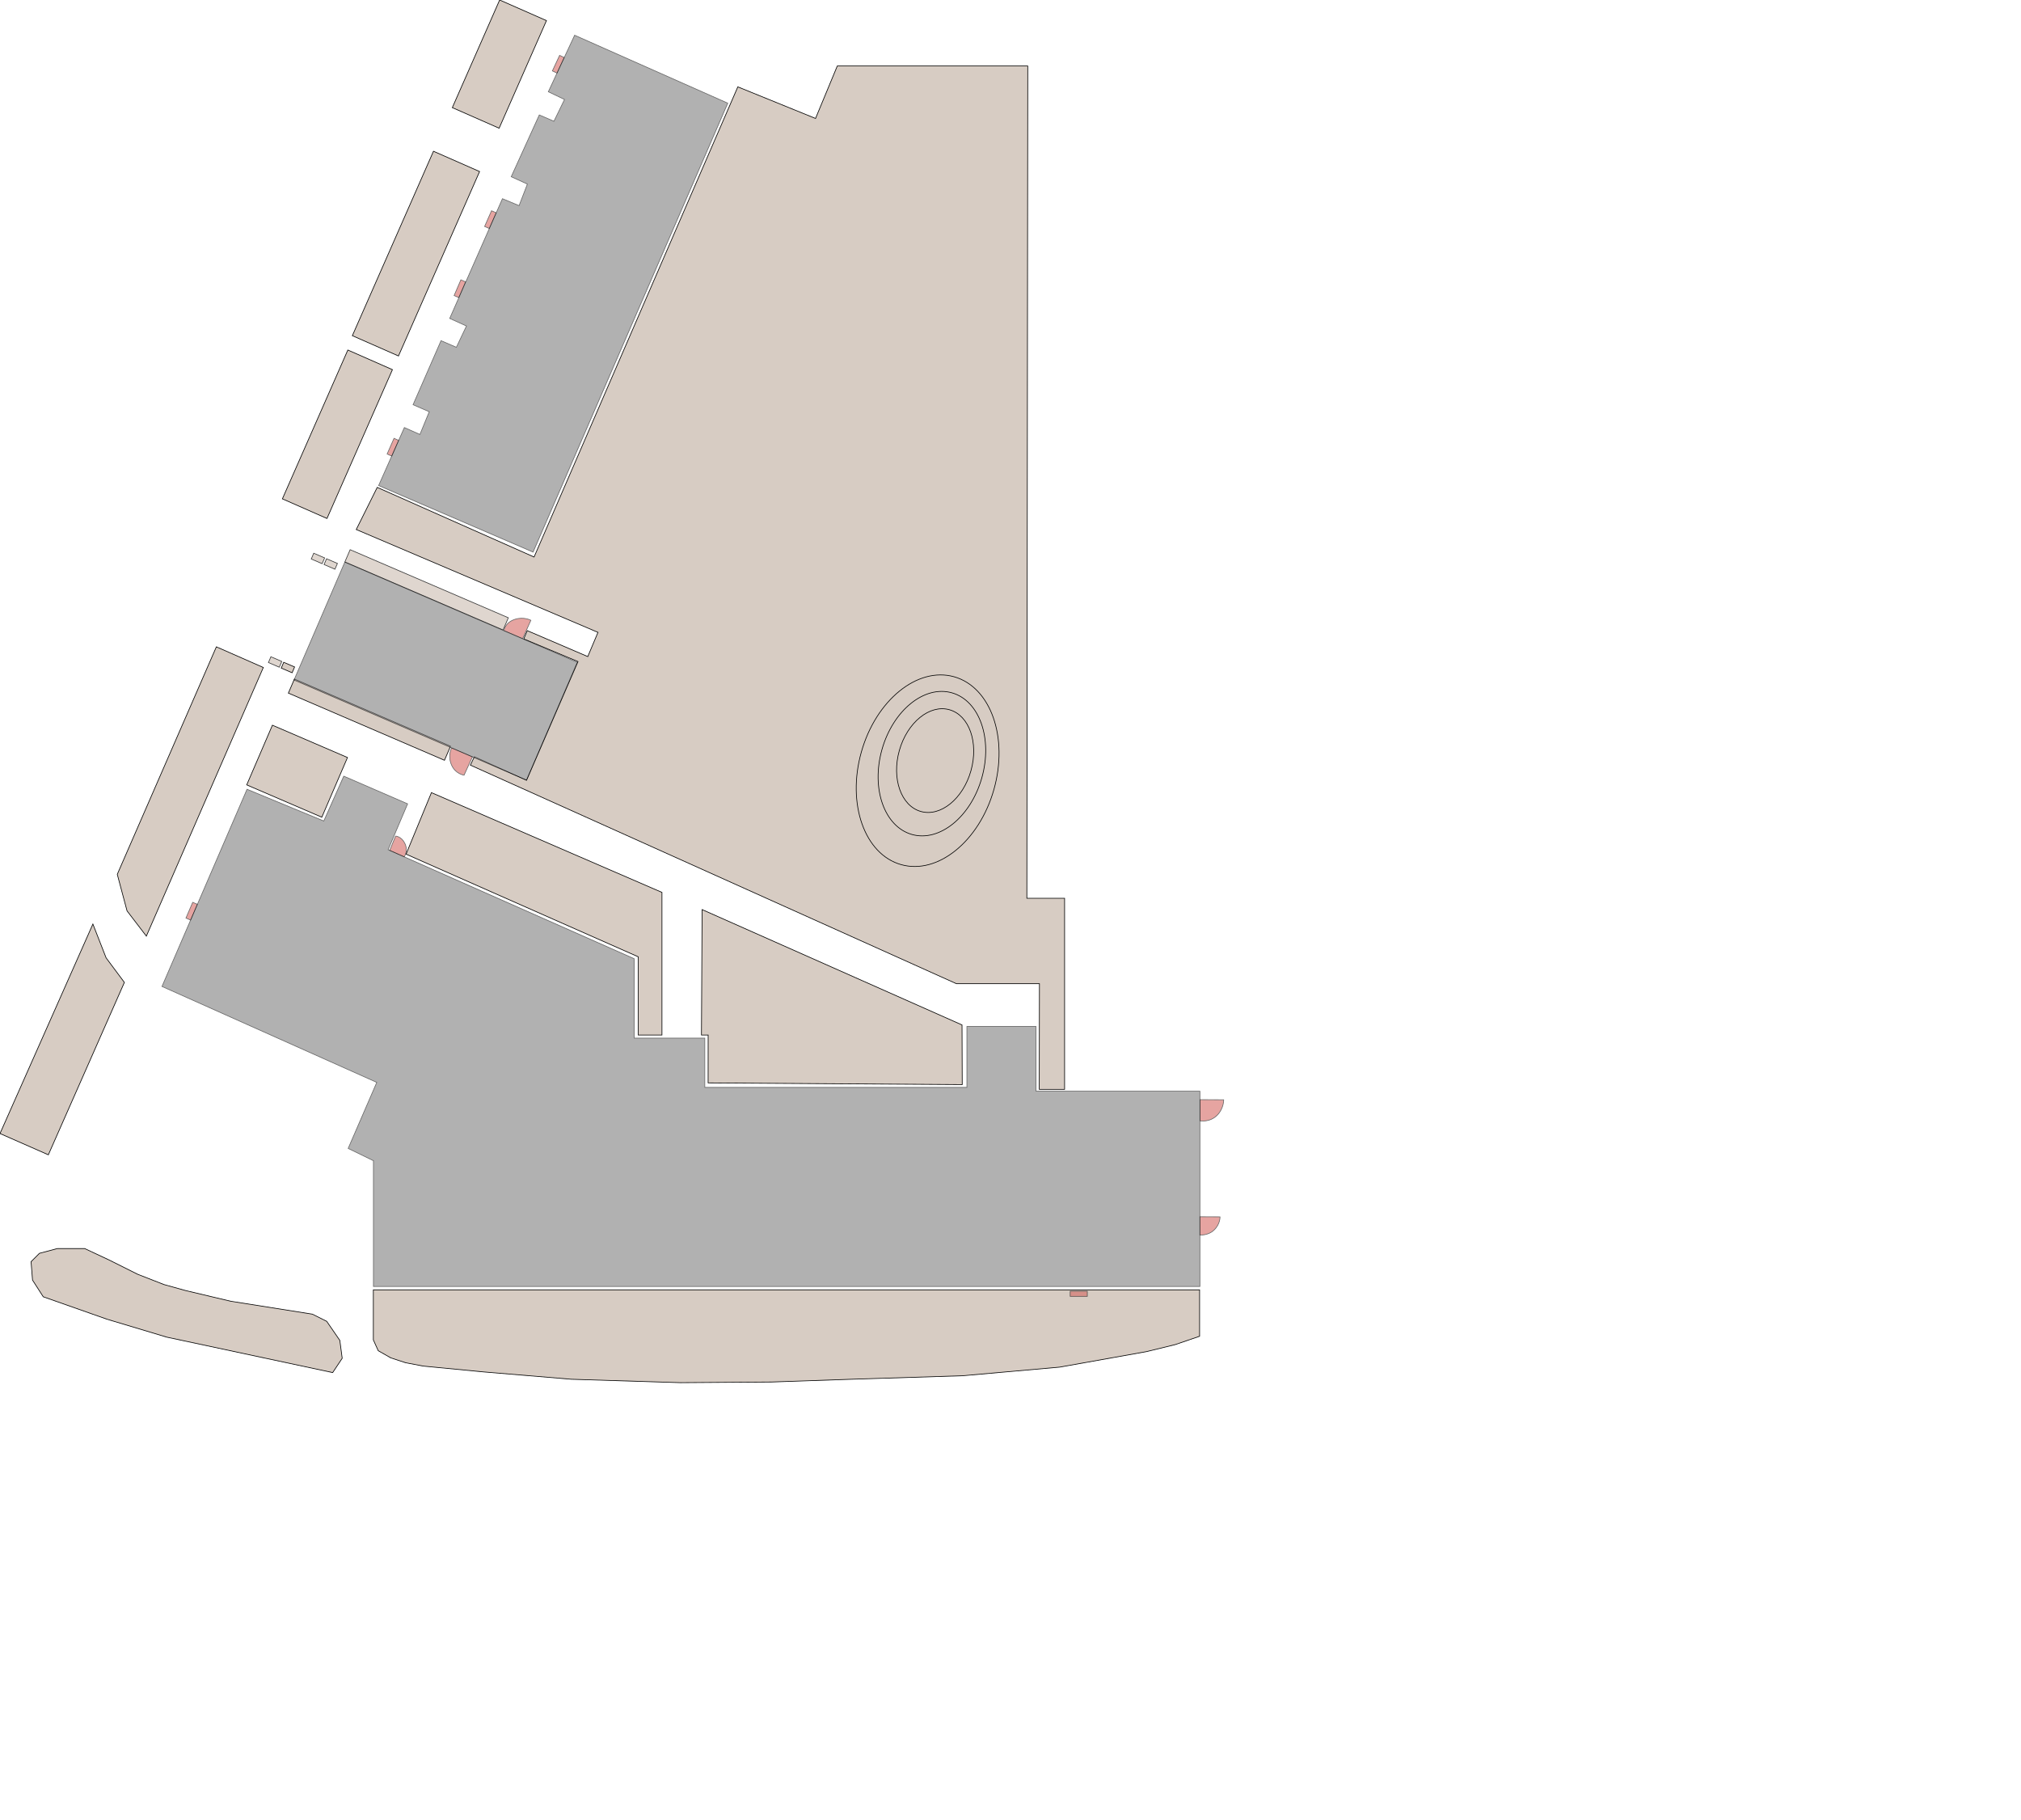
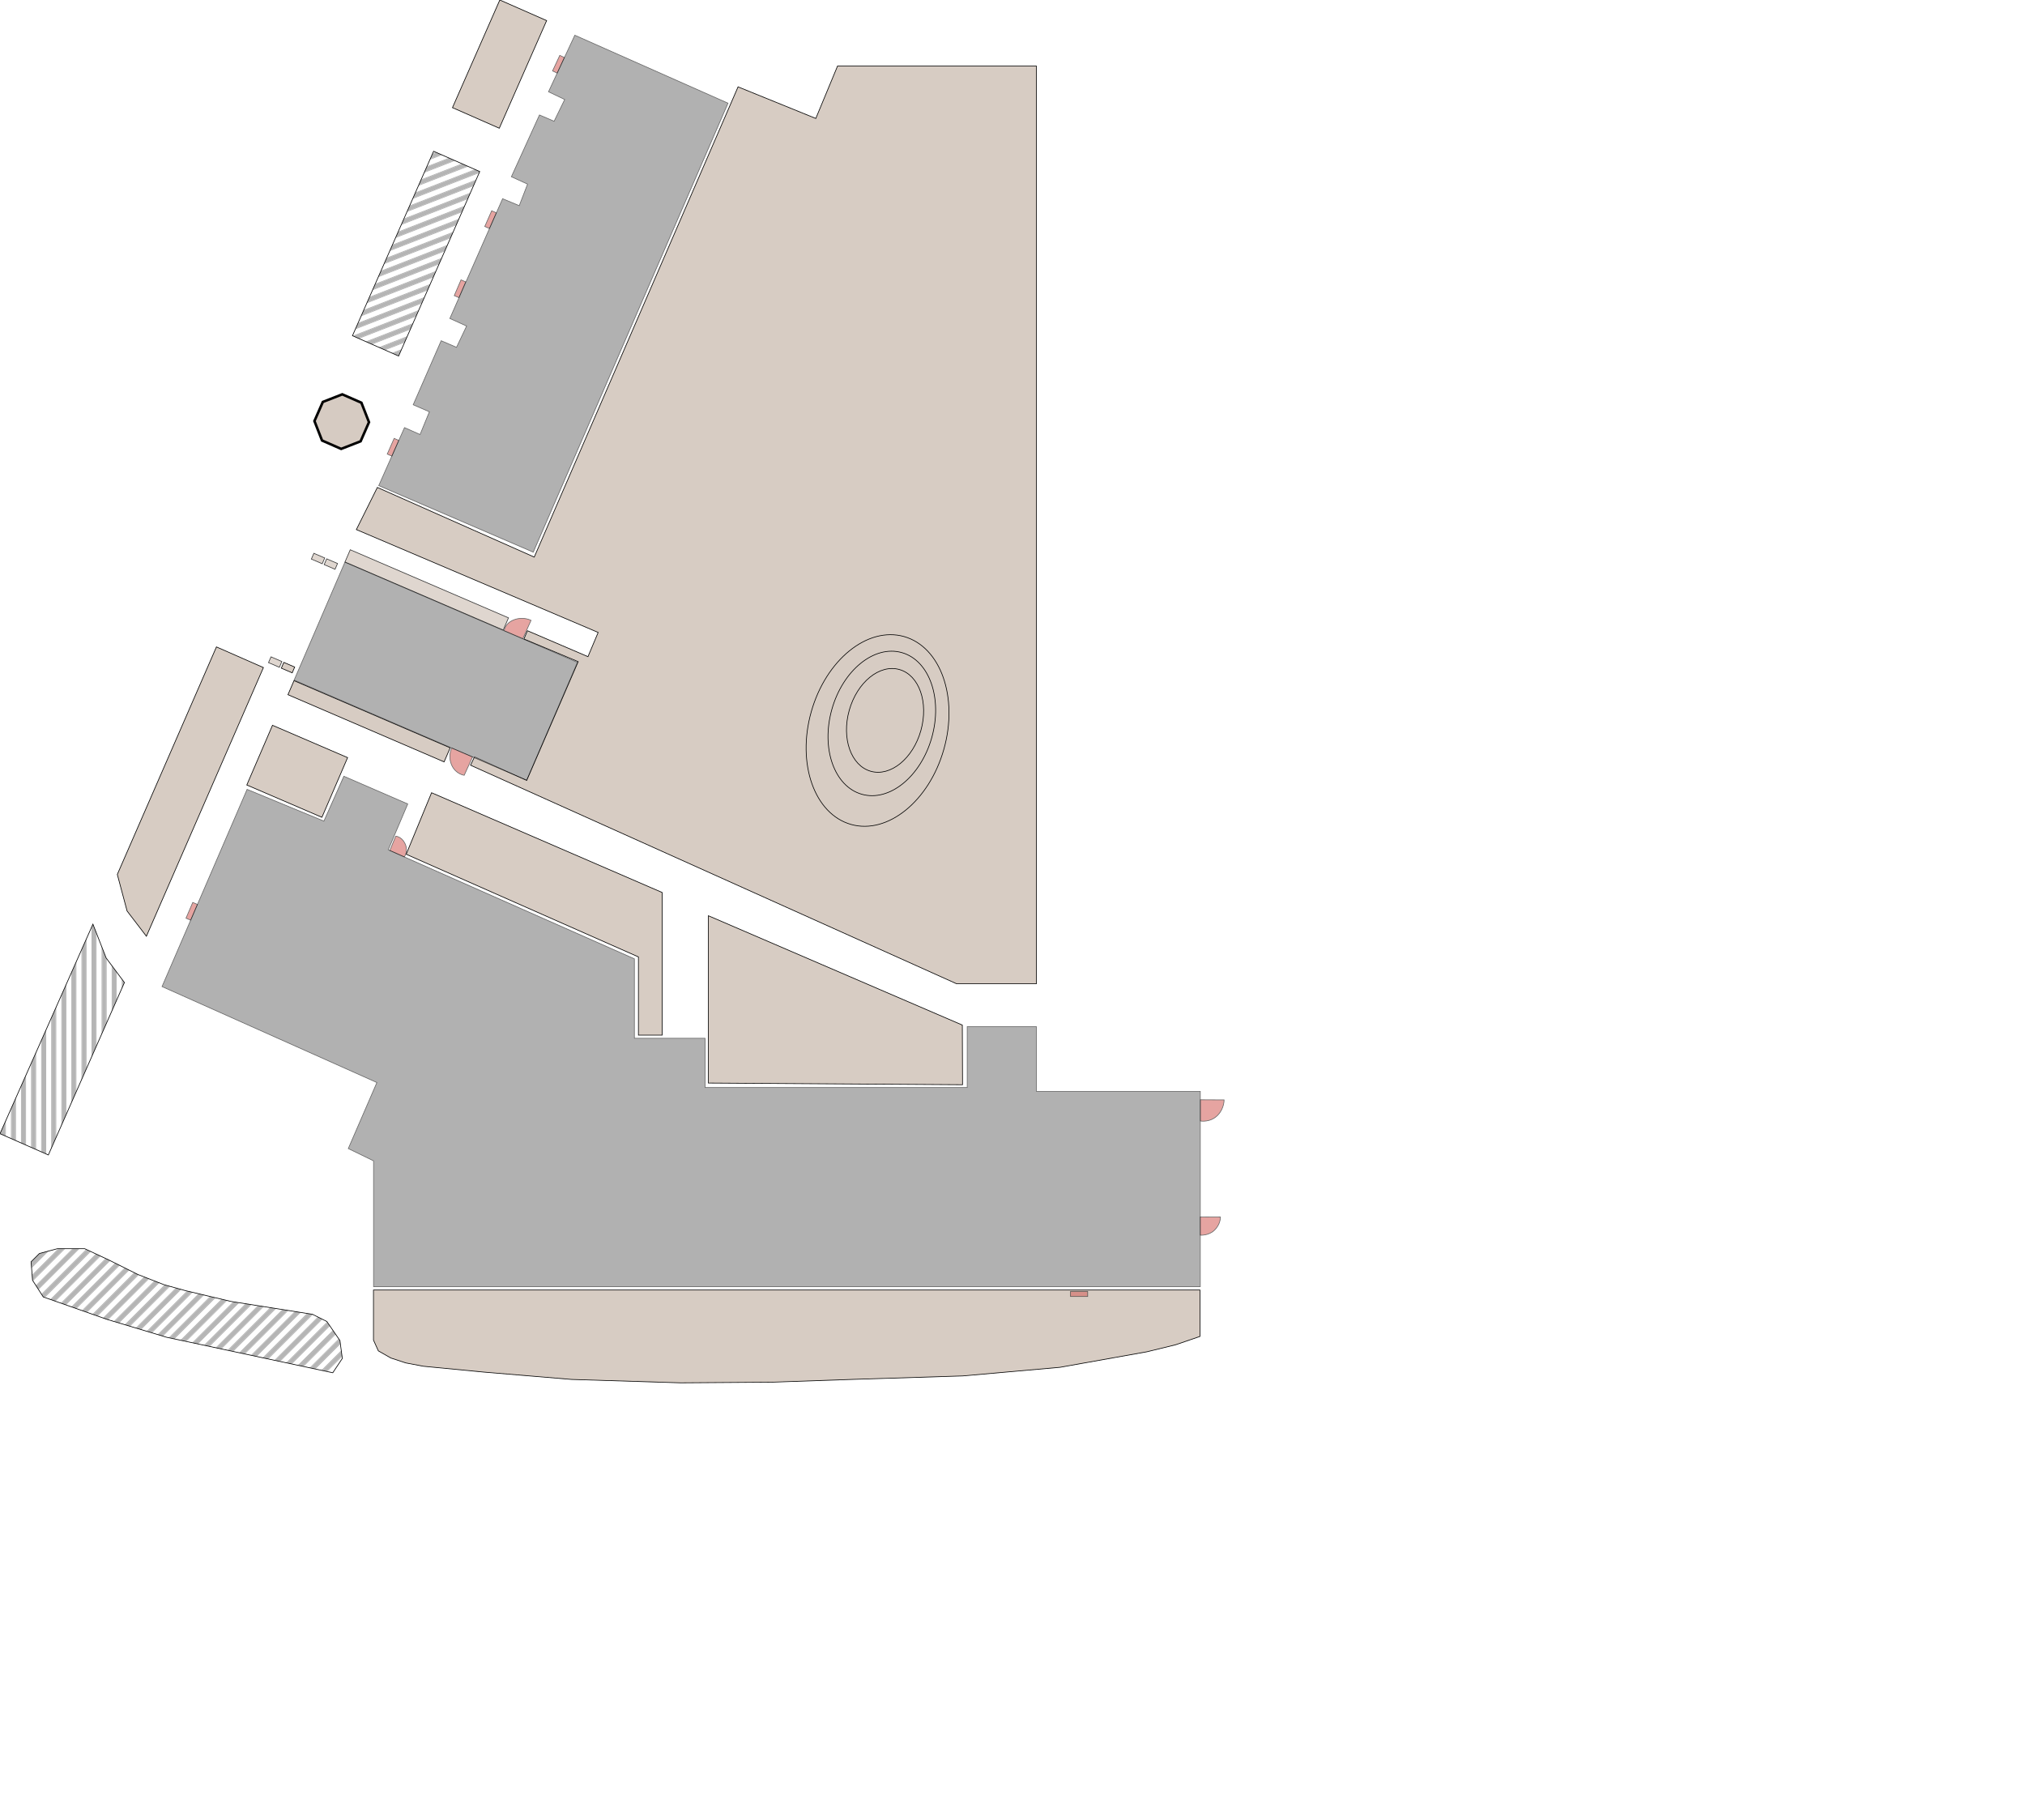
- <svg xmlns="http://www.w3.org/2000/svg" version="1.1" id="gardensvg">
-   <defs id="defs29" />
+ <svg xmlns="http://www.w3.org/2000/svg" xmlns:xlink="http://www.w3.org/1999/xlink" version="1.1" id="gardensvg">
+   <defs id="defs29">
+     <pattern xlink:href="#Strips1_1" preserveAspectRatio="xMidYMid" id="pattern10" patternTransform="matrix(1.414214,1.414214,-1.414214,1.414214,0,0)" x="0" y="0" />
+     <pattern xlink:href="#Strips1_1" preserveAspectRatio="xMidYMid" id="pattern9" patternTransform="scale(2)" />
+     <pattern xlink:href="#Strips1_1" preserveAspectRatio="xMidYMid" id="pattern2" patternTransform="matrix(1.414214,-1.414214,1.414214,1.414214,0,0)" x="0" y="0" />
+     <pattern patternUnits="userSpaceOnUse" width="2" height="10" patternTransform="translate(0,0) scale(2,2)" preserveAspectRatio="xMidYMid" id="Strips1_1" style="fill:#b5b5b5">
+       <rect style="stroke:none" x="0" y="-0.5" width="1" height="11" id="rect134" />
+     </pattern>
+   </defs>
  <g id="viewport" transform="translate(0) scale(1)">
    <g id="layer2" style="display:inline;fill:#765032;fill-opacity:0.292;stroke:#000000;stroke-width:0.7;stroke-dasharray:none;stroke-opacity:1" transform="translate(-247.663,-14.17082)">
      <path id="path1192" style="opacity:1;vector-effect:non-scaling-stroke;fill:#765032;fill-opacity:0.292;fill-rule:evenodd;stroke:#000000;stroke-width:0.265;stroke-linecap:butt;stroke-linejoin:miter;stroke-dasharray:none;stroke-opacity:1;-inkscape-stroke:hairline" d="m 395.923,526.292 v 19.879 l 1.935,4.284 4.971,2.84 5.906,1.941 6.99,1.327 23.872,2.309 34.922,2.922 43.354,1.354 36.149,-0.259 32.66,-1.127 43.182,-1.356 38.624,-3.429 34.487,-6.159 11.38,-2.783 9.678,-3.314 V 526.292 Z" />
      <path style="display:inline;opacity:1;vector-effect:non-scaling-stroke;fill:#765032;fill-opacity:0.292;stroke:#000000;stroke-width:0.265;stroke-linecap:round;stroke-linejoin:miter;stroke-miterlimit:4;stroke-dasharray:none;stroke-opacity:1;-inkscape-stroke:hairline" d="m 501.105,394.062 -92.191,-40.756 10.074,-24.425 91.543,39.605 v 56.63 h -9.425 z" id="rect5198-2-5-5-0" />
-       <path style="display:inline;opacity:1;vector-effect:non-scaling-stroke;fill:#765032;fill-opacity:0.292;fill-rule:evenodd;stroke:#000000;stroke-width:0.265;stroke-linecap:butt;stroke-linejoin:miter;stroke-dasharray:none;stroke-opacity:1;-inkscape-stroke:hairline" d="m 540.655,48.655 30.864,12.539 8.64,-20.831 h 75.632 l -0.355,330.459 h 14.986 v 75.868 h -10.057 l 0.069,-41.959 h -32.996 l -192.985,-86.774 1.588,-3.324 20.714,9.332 20.432,-47.12 -21.541,-8.995 1.398,-3.289 24.027,10.297 4.047,-9.612 -95.989,-40.834 8.334,-16.731 62.285,27.647 40.454,-93.337 z" id="path5179" />
-       <ellipse style="display:inline;vector-effect:non-scaling-stroke;fill:none;fill-opacity:0.292;stroke:#000000;stroke-width:0.265;stroke-dasharray:none;stroke-opacity:1;-inkscape-stroke:hairline" id="path4-8" ry="29.22" rx="20.608" cy="137.457" cx="680.674" transform="matrix(0.9623277,0.2718921,-0.2713705,0.962475,0,0)" />
-       <ellipse style="display:inline;vector-effect:non-scaling-stroke;fill:none;fill-opacity:0.292;stroke:#000000;stroke-width:0.265;stroke-dasharray:none;stroke-opacity:1;-inkscape-stroke:hairline" id="path4-87" ry="20.979" rx="14.775" cy="135.652" cx="681.525" transform="matrix(0.9622099,0.2723087,-0.2709551,0.962592,0,0)" />
+       <path style="display:inline;opacity:1;vector-effect:non-scaling-stroke;fill:#765032;fill-opacity:0.292;fill-rule:evenodd;stroke:#000000;stroke-width:0.265;stroke-linecap:butt;stroke-linejoin:miter;stroke-dasharray:none;stroke-opacity:1;-inkscape-stroke:hairline" d="m 540.655,48.655 30.864,12.539 8.64,-20.831 h 78.92 V 404.731 h -31.641 l -192.985,-86.774 1.588,-3.324 20.714,9.332 20.432,-47.12 -21.541,-8.995 1.398,-3.289 24.027,10.297 4.047,-9.612 -95.989,-40.834 8.334,-16.731 62.285,27.647 40.454,-93.337 z" id="path5179" />
      <path style="display:inline;opacity:1;vector-effect:non-scaling-stroke;fill:#765032;fill-opacity:0.292;stroke:#000000;stroke-width:0.265;stroke-linecap:round;stroke-linejoin:miter;stroke-miterlimit:4;stroke-dasharray:none;stroke-opacity:1;-inkscape-stroke:hairline" d="m 294.234,361.317 39.349,-90.329 18.647,8.202 -46.45,106.663 -7.666,-10.019 z" id="rect5198-2-0" />
-       <path style="display:inline;opacity:1;vector-effect:non-scaling-stroke;fill:#765032;fill-opacity:0.292;stroke:#000000;stroke-width:0.265;stroke-linecap:round;stroke-linejoin:miter;stroke-miterlimit:4;stroke-dasharray:none;stroke-opacity:1;-inkscape-stroke:hairline" d="m 247.663,464.235 36.889,-83.182 5.247,13.428 7.256,9.746 -30.194,68.452 z" id="rect5198-2-3" />
-       <rect style="display:inline;opacity:1;vector-effect:non-scaling-stroke;fill:#765032;fill-opacity:0.292;stroke:#000000;stroke-width:0.265;stroke-linecap:round;stroke-linejoin:miter;stroke-miterlimit:4;stroke-dasharray:none;stroke-opacity:1;-inkscape-stroke:hairline" id="rect5198-2" width="64.556" height="19.347" x="-49.416" y="414.8" transform="rotate(-66.25851)" />
-       <rect style="display:inline;opacity:1;vector-effect:non-scaling-stroke;fill:#765032;fill-opacity:0.292;stroke:#000000;stroke-width:0.265;stroke-linecap:round;stroke-linejoin:miter;stroke-miterlimit:4;stroke-dasharray:none;stroke-opacity:1;-inkscape-stroke:hairline" id="rect5198" width="79.998" height="20.01" x="21.075" y="414.148" transform="rotate(-66.25851)" />
+       <path style="display:inline;opacity:1;vector-effect:non-scaling-stroke;fill:url(#pattern9);fill-opacity:1;stroke:#000000;stroke-width:0.265;stroke-linecap:round;stroke-linejoin:miter;stroke-miterlimit:4;stroke-dasharray:none;stroke-opacity:1;-inkscape-stroke:hairline" d="m 247.663,464.235 36.889,-83.182 5.247,13.428 7.256,9.746 -30.194,68.452 z" id="rect5198-2-3" />
+       <rect style="display:inline;opacity:1;vector-effect:non-scaling-stroke;fill:url(#pattern2);fill-opacity:1;stroke:#000000;stroke-width:0.265;stroke-linecap:round;stroke-linejoin:miter;stroke-miterlimit:4;stroke-dasharray:none;stroke-opacity:1;-inkscape-stroke:hairline" id="rect5198" width="79.998" height="20.01" x="21.075" y="414.148" transform="rotate(-66.25851)" />
      <rect style="display:inline;opacity:1;vector-effect:non-scaling-stroke;fill:#765032;fill-opacity:0.292;stroke:#000000;stroke-width:0.265;stroke-linecap:round;stroke-linejoin:miter;stroke-miterlimit:4;stroke-dasharray:none;stroke-opacity:1;-inkscape-stroke:hairline" id="rect5198-2-1" width="46.682" height="20.308" x="119.942" y="414.031" transform="rotate(-66.25851)" />
      <rect style="display:inline;opacity:0.792;vector-effect:non-scaling-stroke;fill:#765032;fill-opacity:0.292;stroke:#000000;stroke-width:0.265;stroke-linecap:round;stroke-linejoin:miter;stroke-miterlimit:4;stroke-dasharray:none;stroke-opacity:1;-inkscape-stroke:hairline" id="rect5198-2-5-6" width="68.388" height="5.284" x="-515.465" y="-65.959" transform="rotate(-156.7215)" ry="0" />
-       <rect style="display:inline;opacity:1;vector-effect:non-scaling-stroke;fill:#765032;fill-opacity:0.292;stroke:#000000;stroke-width:0.265;stroke-linecap:round;stroke-linejoin:miter;stroke-miterlimit:4;stroke-dasharray:none;stroke-opacity:1;-inkscape-stroke:hairline" id="rect5198-2-5" width="67.484" height="6.075" x="-514.533" y="-122.676" transform="rotate(-156.7215)" ry="0" />
+       <rect style="display:inline;opacity:1;vector-effect:non-scaling-stroke;fill:#765032;fill-opacity:0.292;stroke:#000000;stroke-width:0.265;stroke-linecap:round;stroke-linejoin:miter;stroke-miterlimit:4;stroke-dasharray:none;stroke-opacity:1;-inkscape-stroke:hairline" id="rect5198-2-5" width="67.484" height="6.075" x="-514.587" y="-123.306" transform="rotate(-156.7215)" ry="0" />
      <rect style="display:inline;opacity:1;vector-effect:non-scaling-stroke;fill:#765032;fill-opacity:0.292;stroke:#000000;stroke-width:0.265;stroke-linecap:round;stroke-linejoin:miter;stroke-miterlimit:4;stroke-dasharray:none;stroke-opacity:1;-inkscape-stroke:hairline" id="rect5198-2-5-5" width="32.462" height="25.801" x="-478.722" y="-162.688" transform="rotate(-156.7215)" ry="0" />
-       <path style="display:inline;opacity:1;vector-effect:non-scaling-stroke;fill:#765032;fill-opacity:0.292;fill-rule:evenodd;stroke:#000000;stroke-width:0.265;stroke-linecap:butt;stroke-linejoin:miter;stroke-dasharray:none;stroke-opacity:1;-inkscape-stroke:hairline" d="m 526.22,425.116 0.251,-49.806 103.215,45.804 0.084,23.682 -100.906,-0.67 0.011,-19.011 z" id="path5273" />
-       <path style="opacity:1;vector-effect:non-scaling-stroke;fill:#765032;fill-opacity:0.292;fill-rule:evenodd;stroke:#000000;stroke-width:0.265;stroke-linecap:butt;stroke-linejoin:miter;stroke-dasharray:none;stroke-opacity:1;-inkscape-stroke:hairline" d="m 260.002,515.109 3.314,-3.314 7.102,-1.894 h 10.889 l 9.659,4.524 11.362,5.681 10.46,4.084 8.522,2.367 17.991,4.261 32.419,5.127 5.681,2.841 5.208,7.575 0.947,7.102 -3.787,5.681 -65.948,-14.084 -23.672,-7.102 -25.309,-8.908 -4.261,-6.628 z" id="path1197" />
+       <path style="display:inline;opacity:1;vector-effect:non-scaling-stroke;fill:#765032;fill-opacity:0.292;fill-rule:evenodd;stroke:#000000;stroke-width:0.265;stroke-linecap:butt;stroke-linejoin:miter;stroke-dasharray:none;stroke-opacity:1;-inkscape-stroke:hairline" d="m 528.874,377.71 100.811,43.405 0.084,23.682 -100.906,-0.67 z" id="path5273" />
+       <path style="opacity:1;vector-effect:non-scaling-stroke;fill:url(#pattern10);fill-opacity:1;fill-rule:evenodd;stroke:#000000;stroke-width:0.265;stroke-linecap:butt;stroke-linejoin:miter;stroke-dasharray:none;stroke-opacity:1;-inkscape-stroke:hairline" d="m 260.002,515.109 3.314,-3.314 7.102,-1.894 h 10.889 l 9.659,4.524 11.362,5.681 10.46,4.084 8.522,2.367 17.991,4.261 32.419,5.127 5.681,2.841 5.208,7.575 0.947,7.102 -3.787,5.681 -65.948,-14.084 -23.672,-7.102 -25.309,-8.908 -4.261,-6.628 z" id="path1197" />
      <rect style="display:inline;opacity:0.792;vector-effect:non-scaling-stroke;fill:#765032;fill-opacity:0.292;stroke:#000000;stroke-width:0.265;stroke-linecap:round;stroke-linejoin:miter;stroke-miterlimit:4;stroke-dasharray:none;stroke-opacity:1;-inkscape-stroke:hairline" id="rect5198-2-5-62-6" width="4.7" height="2.498" x="-439.675" y="-114.656" transform="rotate(-156.7215)" ry="0" />
      <rect style="display:inline;opacity:0.792;vector-effect:non-scaling-stroke;fill:#765032;fill-opacity:0.292;stroke:#000000;stroke-width:0.265;stroke-linecap:round;stroke-linejoin:miter;stroke-miterlimit:4;stroke-dasharray:none;stroke-opacity:1;-inkscape-stroke:hairline" id="rect5198-2-5-62-1" width="4.7" height="2.498" x="-444.601" y="-70.18" transform="rotate(-156.7215)" ry="0" />
      <rect style="display:inline;opacity:0.792;vector-effect:non-scaling-stroke;fill:#765032;fill-opacity:0.292;stroke:#000000;stroke-width:0.265;stroke-linecap:round;stroke-linejoin:miter;stroke-miterlimit:4;stroke-dasharray:none;stroke-opacity:1;-inkscape-stroke:hairline" id="rect5198-2-5-62-6-8" width="4.7" height="2.498" x="-439.055" y="-70.172" transform="rotate(-156.7215)" ry="0" />
      <rect style="display:inline;vector-effect:non-scaling-stroke;fill:#765032;fill-opacity:0.292;stroke:#000000;stroke-width:0.265;stroke-linecap:round;stroke-linejoin:miter;stroke-miterlimit:4;stroke-dasharray:none;stroke-opacity:1;-inkscape-stroke:hairline" id="rect5198-2-5-62" width="4.7" height="2.498" x="-445.222" y="-114.665" transform="rotate(-156.7215)" ry="0" />
-       <ellipse style="opacity:1;vector-effect:non-scaling-stroke;fill:none;fill-opacity:0.292;stroke:#000000;stroke-width:0.265;stroke-dasharray:none;stroke-opacity:1;-inkscape-stroke:hairline" id="path4" ry="38.75" rx="27.353" cy="140.801" cx="679.843" transform="rotate(15.76136)" />
+       <g id="g10" transform="translate(-20,-16)">
+         <ellipse style="display:inline;vector-effect:non-scaling-stroke;fill:none;fill-opacity:0.292;stroke:#000000;stroke-width:0.265;stroke-dasharray:none;stroke-opacity:1;-inkscape-stroke:hairline" id="path4-8" ry="29.22" rx="20.608" cy="137.457" cx="680.674" transform="matrix(0.9623277,0.2718921,-0.2713705,0.962475,0,0)" />
+         <ellipse style="display:inline;vector-effect:non-scaling-stroke;fill:none;fill-opacity:0.292;stroke:#000000;stroke-width:0.265;stroke-dasharray:none;stroke-opacity:1;-inkscape-stroke:hairline" id="path4-87" ry="20.979" rx="14.775" cy="135.652" cx="681.525" transform="matrix(0.9622099,0.2723087,-0.2709551,0.962592,0,0)" />
+         <ellipse style="opacity:1;vector-effect:non-scaling-stroke;fill:none;fill-opacity:0.292;stroke:#000000;stroke-width:0.265;stroke-dasharray:none;stroke-opacity:1;-inkscape-stroke:hairline" id="path4" ry="38.75" rx="27.353" cy="140.801" cx="679.843" transform="rotate(15.76136)" />
+       </g>
      <path style="opacity:0.6;vector-effect:non-scaling-stroke;fill:#d56862;fill-opacity:1;stroke:#000000;stroke-width:0.265;stroke-dasharray:none;stroke-opacity:1;-inkscape-stroke:hairline" d="m 672.637,526.841 v 2.029 h 6.805 v -2.026 z" id="path8" />
      <path style="display:inline;opacity:0.6;vector-effect:non-scaling-stroke;fill:#d56862;fill-opacity:1;stroke:#000000;stroke-width:0.265;stroke-dasharray:none;stroke-opacity:1;-inkscape-stroke:hairline" d="m 321.5,378.682 1.865,0.8 2.683,-6.254 -1.862,-0.799 z" id="path8-4" />
      <path style="display:inline;opacity:0.6;vector-effect:non-scaling-stroke;fill:#d56862;fill-opacity:1;stroke:#000000;stroke-width:0.265;stroke-dasharray:none;stroke-opacity:1;-inkscape-stroke:hairline" d="m 401.389,194.439 1.857,0.816 2.737,-6.23 -1.855,-0.815 z" id="path8-4-2" />
      <path style="display:inline;opacity:0.6;vector-effect:non-scaling-stroke;fill:#d56862;fill-opacity:1;stroke:#000000;stroke-width:0.265;stroke-dasharray:none;stroke-opacity:1;-inkscape-stroke:hairline" d="m 440.111,104.076 1.857,0.817 2.74,-6.228 -1.855,-0.816 z" id="path8-4-1" />
      <path style="display:inline;opacity:0.6;vector-effect:non-scaling-stroke;fill:#d56862;fill-opacity:1;stroke:#000000;stroke-width:0.265;stroke-dasharray:none;stroke-opacity:1;-inkscape-stroke:hairline" d="m 467.016,42.328 1.84,0.855 2.869,-6.17 -1.837,-0.854 z" id="path8-4-1-7" />
      <path style="display:inline;opacity:0.6;vector-effect:non-scaling-stroke;fill:#d56862;fill-opacity:1;stroke:#000000;stroke-width:0.265;stroke-dasharray:none;stroke-opacity:1;-inkscape-stroke:hairline" d="m 427.993,131.527 1.865,0.8 2.683,-6.254 -1.862,-0.799 z" id="path8-4-21" />
+       <path style="vector-effect:non-scaling-stroke;fill:#765032;fill-opacity:0.294;stroke:#000000;stroke-width:1;stroke-dasharray:none;stroke-opacity:1;-inkscape-stroke:hairline" id="path9" d="m 407.449,131.819 -7.722,3.013 -7.591,-3.33 -3.013,-7.722 3.33,-7.591 7.722,-3.013 7.591,3.33 3.013,7.722 z" transform="translate(-16.63265,57.54418)" />
    </g>
    <g id="layer8" style="display:inline" transform="translate(-179.4557,-15.02486)">
      <rect style="display:inline;opacity:0.6;vector-effect:non-scaling-stroke;fill:#7d7d7d;fill-opacity:1;stroke:#000000;stroke-width:0.265;stroke-dasharray:none;stroke-opacity:1;-inkscape-stroke:hairline" id="rect2" width="100.487" height="50.935" x="447.116" y="65.876" transform="rotate(23.3038,-36.17438,-164.9523)" />
-       <path style="display:inline;opacity:0.6;vector-effect:non-scaling-stroke;fill:#7d7d7d;fill-opacity:1;stroke:#000000;stroke-width:0.265;stroke-dasharray:none;stroke-opacity:1;-inkscape-stroke:hairline" d="m 345.757,327.548 -33.766,78.282 85.292,38.099 -11.359,26.212 10.036,4.878 v 49.939 h 328.195 l -0.001,-77.532 H 659.079 v -25.702 h -27.451 v 24.19 h -104.085 v -19.56 h -28.041 v -31.526 l -97.709,-43.287 7.734,-18.208 -25.355,-10.994 -7.925,17.813 z" id="path2" transform="translate(-68.20728,0.8540335)" />
+       <path style="display:inline;opacity:0.6;vector-effect:non-scaling-stroke;fill:#7d7d7d;fill-opacity:1;stroke:#000000;stroke-width:0.265;stroke-dasharray:none;stroke-opacity:1;-inkscape-stroke:hairline" d="m 345.757,327.548 -33.766,78.282 85.292,38.099 -11.359,26.212 10.036,4.878 v 49.939 h 328.195 l -0.001,-77.532 H 659.079 l 2.8e-4,-25.702 h -27.451 v 24.19 h -104.085 v -19.56 h -28.041 v -31.526 l -97.709,-43.287 7.734,-18.208 -25.355,-10.994 -7.925,17.813 z" id="path2" transform="translate(-68.20728,0.8540335)" />
      <path style="display:inline;opacity:0.6;vector-effect:non-scaling-stroke;fill:#7d7d7d;fill-opacity:1;stroke:#000000;stroke-width:0.265;stroke-dasharray:none;stroke-opacity:1;-inkscape-stroke:hairline" d="m 398.018,206.948 10.223,-23.019 6.181,2.74 3.697,-9.024 -6.426,-2.788 11.103,-25.419 6.091,2.619 4.009,-8.452 -6.648,-3.007 20.941,-47.534 6.604,2.753 3.304,-8.555 -6.426,-2.929 11.15,-24.521 5.811,2.504 4.205,-8.646 -6.426,-3.071 L 475.855,28.156 536.664,55.139 459.356,233.374 Z" id="path3" transform="translate(-68.20728,0.8540335)" />
      <path style="display:inline;opacity:0.6;vector-effect:non-scaling-stroke;fill:#d56862;fill-opacity:1;stroke:#000000;stroke-width:0.265;stroke-dasharray:none;stroke-opacity:1;-inkscape-stroke:hairline" d="m 334.224,352.654 2.315,-5.67 c 0,0 2.292,0.084 3.662,2.858 1.48,2.998 -0.213,5.363 -0.213,5.363 z" id="path5" />
      <path style="display:inline;opacity:0.6;vector-effect:non-scaling-stroke;fill:#d56862;fill-opacity:1;stroke:#000000;stroke-width:0.265;stroke-dasharray:none;stroke-opacity:1;-inkscape-stroke:hairline" d="m 655.947,498.124 7.985,0.033 c 0,0 0.162,2.9 -2.472,5.345 -2.311,2.145 -5.512,1.871 -5.512,1.871 z" id="path6" />
      <path style="display:inline;opacity:0.6;vector-effect:non-scaling-stroke;fill:#d56862;fill-opacity:1;stroke:#000000;stroke-width:0.265;stroke-dasharray:none;stroke-opacity:1;-inkscape-stroke:hairline" d="m 655.99,451.634 9.402,0.047 c 0,0 0.093,3.323 -2.457,6 -2.973,3.123 -6.945,2.362 -6.945,2.362 z" id="path7" />
      <path style="display:inline;opacity:0.6;vector-effect:non-scaling-stroke;fill:#d56862;fill-opacity:1;stroke:#000000;stroke-width:0.265;stroke-dasharray:none;stroke-opacity:1;-inkscape-stroke:hairline" d="m 367.049,315.54 -3.315,7.267 c 0,0 -3.267,-0.443 -4.865,-3.816 -1.811,-3.823 -0.086,-7.002 -0.086,-7.002 z" id="path5-2" />
      <path style="display:inline;opacity:0.6;vector-effect:non-scaling-stroke;fill:#d56862;fill-opacity:1;stroke:#000000;stroke-width:0.265;stroke-dasharray:none;stroke-opacity:1;-inkscape-stroke:hairline" d="m 387.01,268.568 3.255,-7.264 c 0,0 -2.803,-1.532 -6.35,-0.372 -4.021,1.315 -4.307,4.453 -4.307,4.453 z" id="path5-2-6" />
    </g>
    <g id="plantlist" />
  </g>
</svg>
